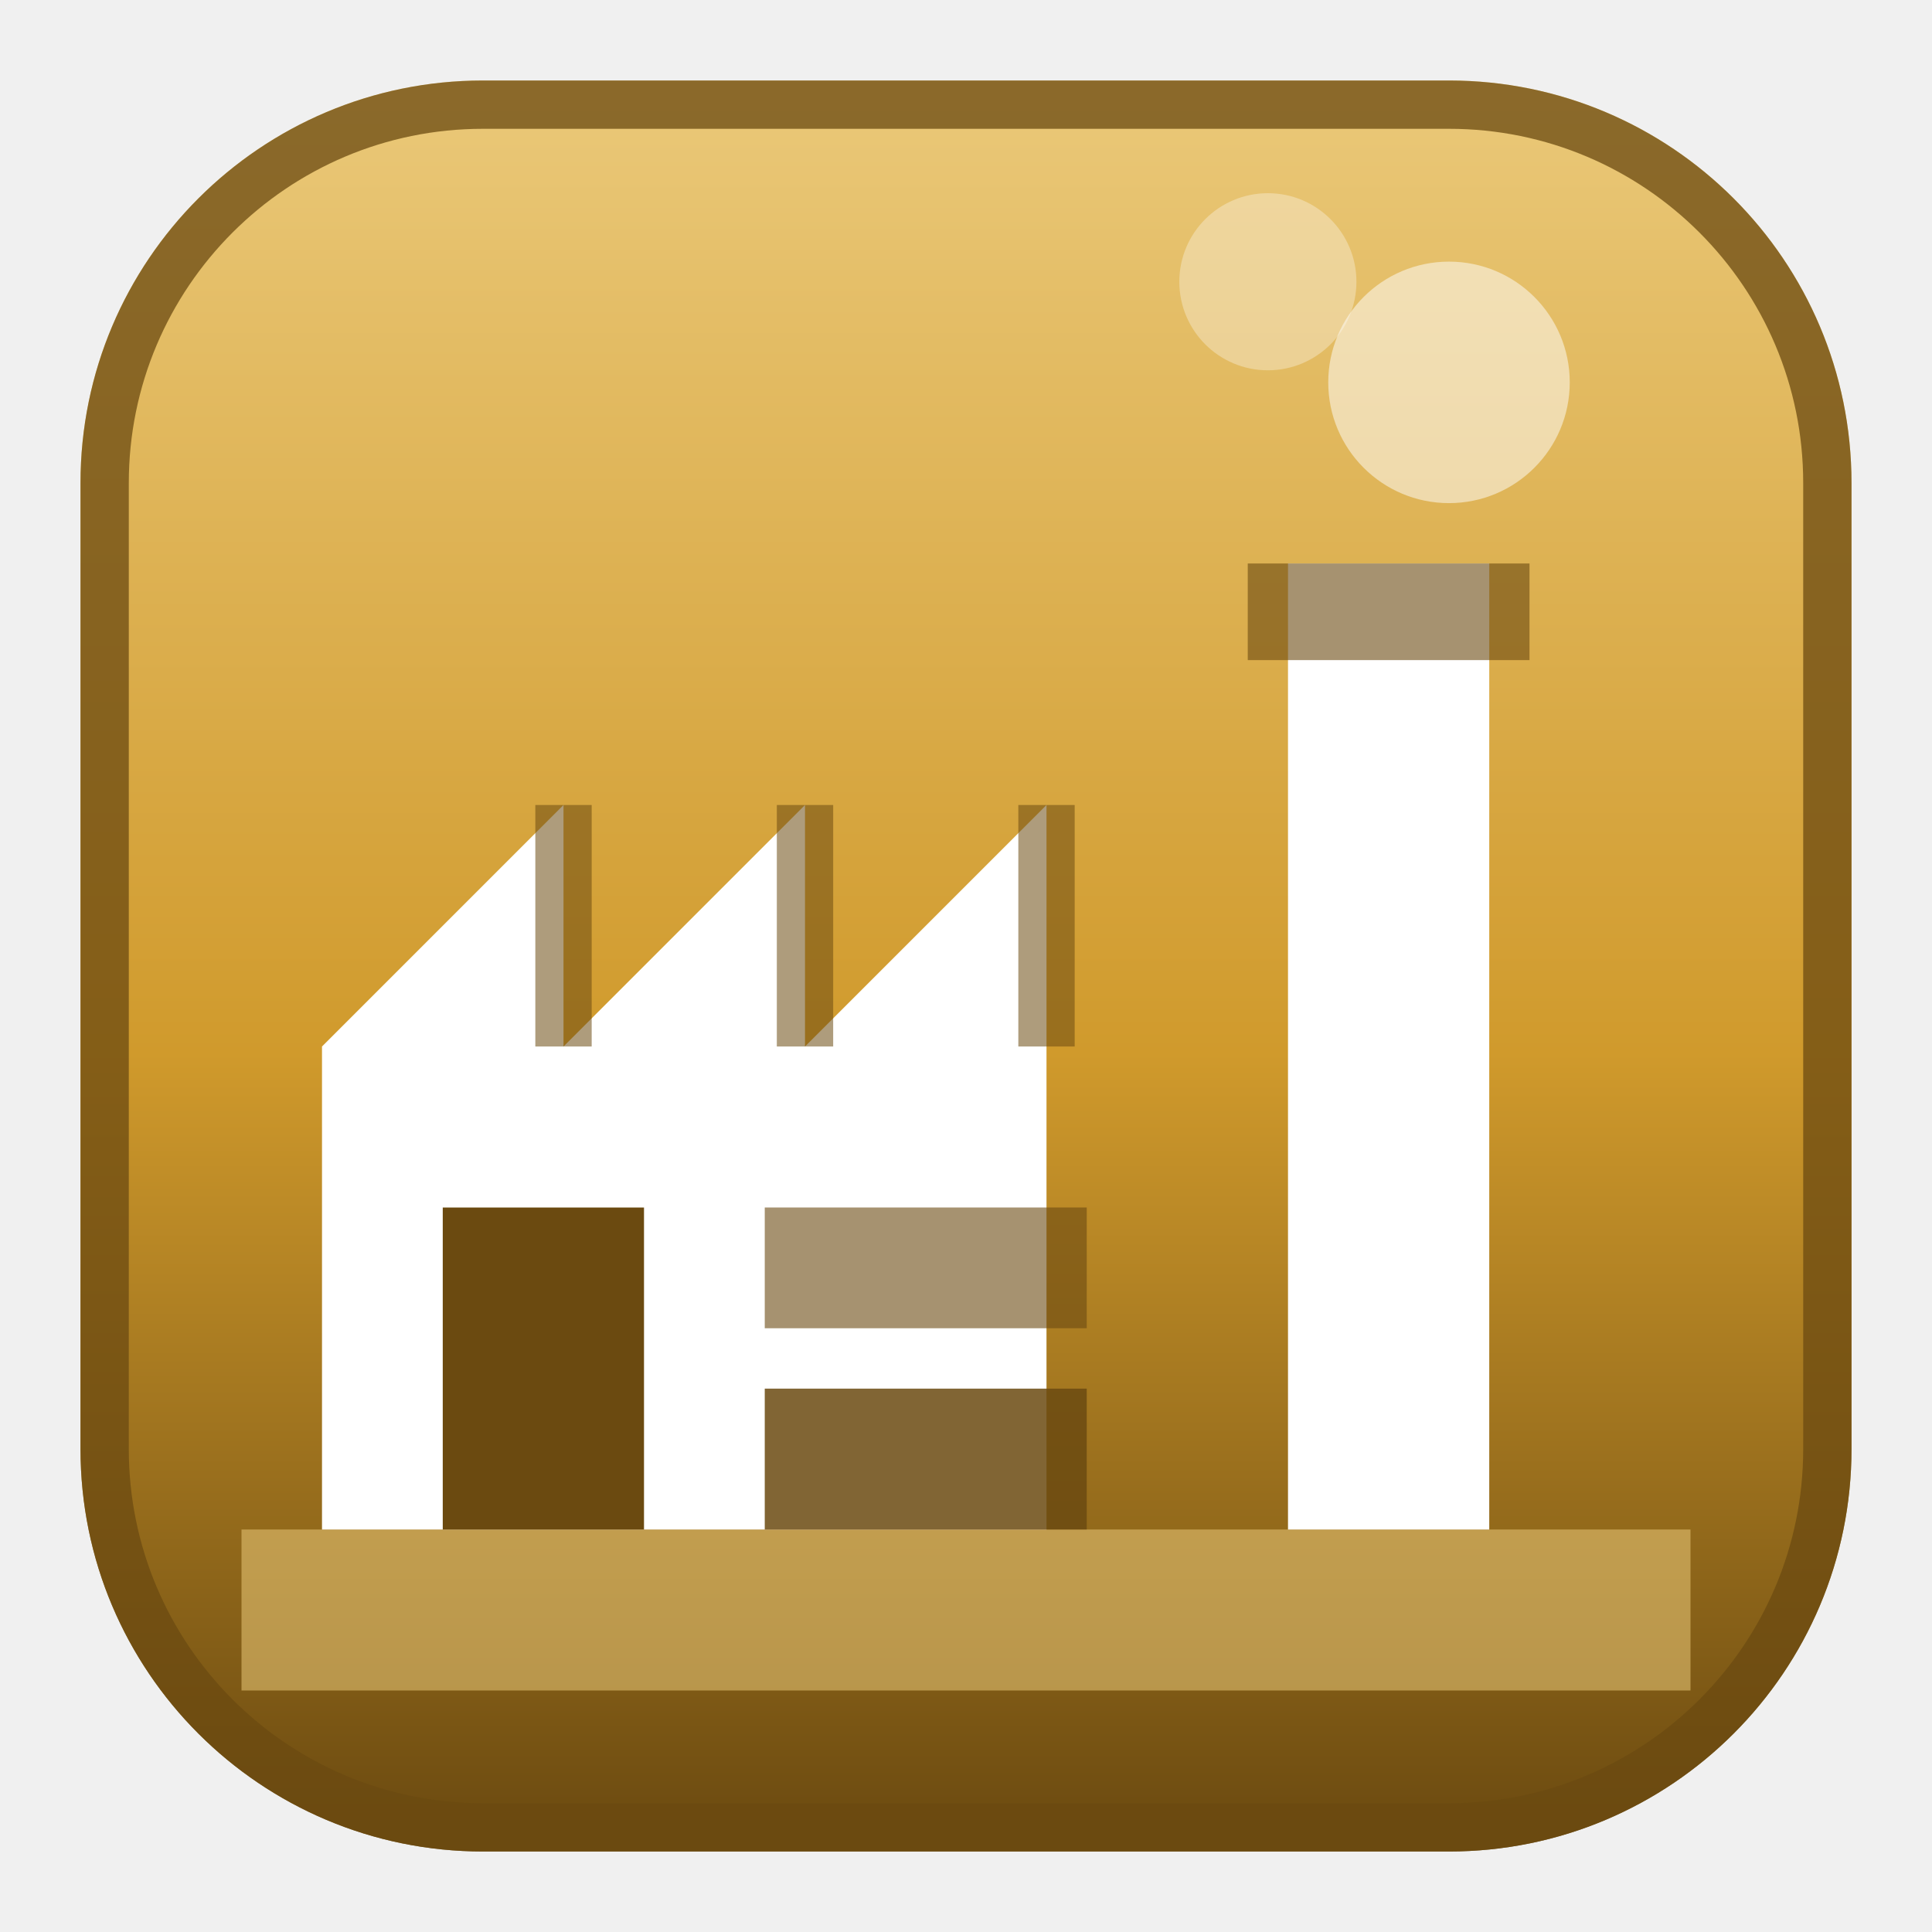
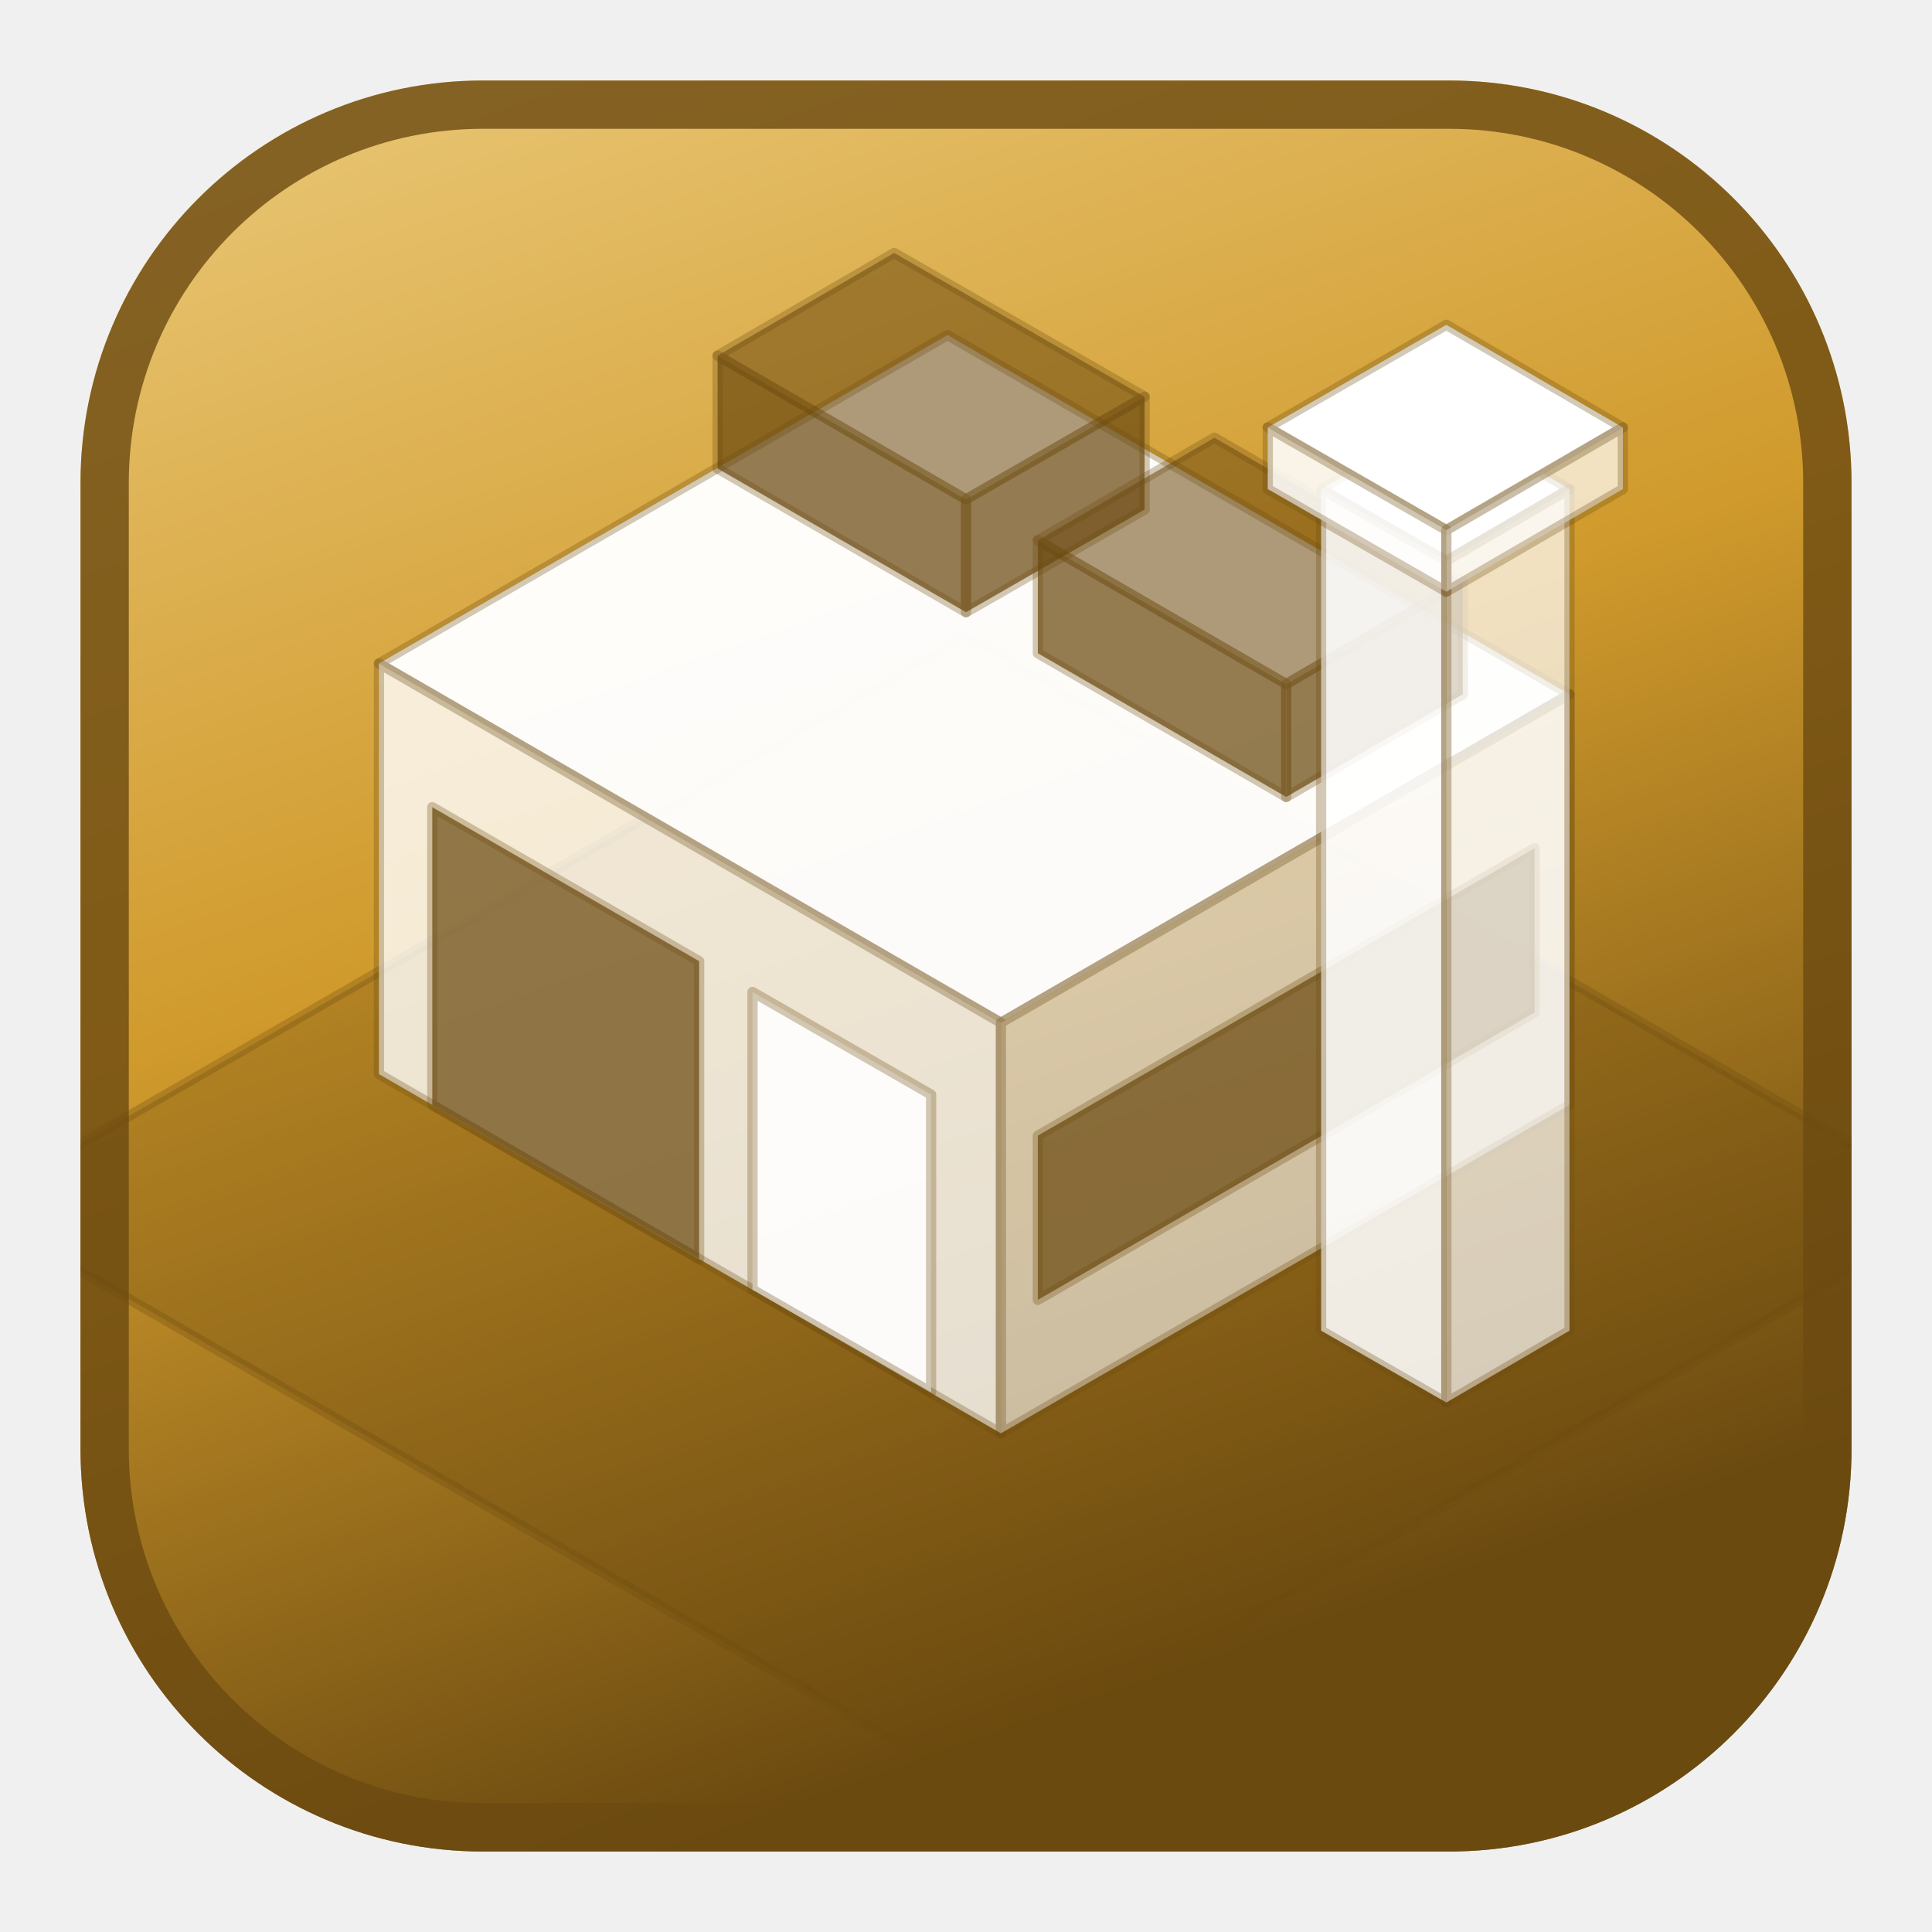
<svg xmlns="http://www.w3.org/2000/svg" viewBox="0 0 48 48" width="48" height="48" role="img" aria-label="Industrial zone">
  <defs>
-     <linearGradient id="g-industrial" x1="0" y1="0" x2="0" y2="1">
+     <linearGradient id="g-industrial" x1="0" y1="0" x2="0.35" y2="1">
      <stop offset="0" stop-color="#eac878" />
-       <stop offset="0.55" stop-color="#d09a2c" />
+       <stop offset="0.5" stop-color="#d09a2c" />
      <stop offset="1" stop-color="#6b4a10" />
    </linearGradient>
    <clipPath id="c-industrial">
      <rect x="2" y="2" width="44" height="44" rx="10" />
    </clipPath>
  </defs>
  <rect x="2" y="2" width="44" height="44" rx="10" fill="url(#g-industrial)" />
  <g clip-path="url(#c-industrial)">
-     <path d="M6 38h36v4H6z" fill="#eac878" opacity=".55" />
-     <path d="M32 14h5v24h-5z" fill="#fff" />
-     <path d="M31 14h7v2.4h-7z" fill="#6b4a10" opacity=".6" />
-     <circle cx="36" cy="9.5" r="3" fill="#fff" opacity=".5" />
-     <circle cx="31.5" cy="7" r="2.2" fill="#fff" opacity=".32" />
-     <path d="M8 38V26l6-6 0 6 6-6 0 6 6-6 0 18z" fill="#fff" />
-     <path d="M14 20v6M20 20v6M26 20v6" stroke="#6b4a10" stroke-width="1.4" opacity=".55" />
-     <path d="M11 30h5v8h-5z" fill="#6b4a10" />
-     <path d="M19 30h8v3h-8z" fill="#6b4a10" opacity=".6" />
-     <path d="M19 34.5h8v3.5h-8z" fill="#6b4a10" opacity=".85" />
+     <g transform="translate(24 30) scale(5.1)" stroke="#6b4a10" stroke-opacity="0.30" stroke-width="0.05" stroke-linejoin="round">
+       <path d="M0.00 -2.80L4.85 0.00L0.00 2.80L-4.85 0.00Z" fill="#6b4a10" fill-opacity="0.30" />
+       <path d="M-0.09 -4.25L2.94 -2.50L0.17 -0.90L-2.86 -2.65Z" fill="#ffffff" fill-opacity="0.97" />
+       <path d="M-2.86 -0.65L0.17 1.10L0.17 -0.90L-2.86 -2.65Z" fill="#ffffff" fill-opacity="0.80" />
+       <path d="M0.17 1.10L2.94 -0.50L2.94 -2.50L0.17 -0.90Z" fill="#ffffff" fill-opacity="0.60" />
+       <path d="M-2.60 -0.50L-1.30 0.25L-1.30 -1.20L-2.60 -1.95Z" fill="#6b4a10" fill-opacity="0.72" />
+       <path d="M-1.04 0.40L-0.17 0.90L-0.17 -0.55L-1.04 -1.05Z" fill="#ffffff" fill-opacity="0.88" />
+       <path d="M0.35 0.45L2.77 -0.95L2.77 -1.75L0.35 -0.35Z" fill="#6b4a10" fill-opacity="0.72" />
+       <path d="M-0.35 -4.65L0.87 -3.95L0.00 -3.45L-1.21 -4.15Z" fill="#6b4a10" fill-opacity="0.55" />
+       <path d="M-1.21 -3.60L0.00 -2.90L0.00 -3.45L-1.21 -4.15Z" fill="#6b4a10" fill-opacity="0.72" />
+       <path d="M0.00 -2.90L0.87 -3.40L0.87 -3.95L0.00 -3.45Z" fill="#6b4a10" fill-opacity="0.72" />
+       <path d="M1.21 -3.75L2.42 -3.05L1.56 -2.55L0.35 -3.25Z" fill="#6b4a10" fill-opacity="0.55" />
+       <path d="M0.35 -2.70L1.56 -2.00L1.56 -2.55L0.35 -3.25Z" fill="#6b4a10" fill-opacity="0.72" />
+       <path d="M1.56 -2.00L2.42 -2.50L2.42 -3.05L1.56 -2.55Z" fill="#6b4a10" fill-opacity="0.72" />
+       <path d="M2.34 -3.85L2.94 -3.50L2.34 -3.15L1.73 -3.50Z" fill="#ffffff" fill-opacity="1.00" />
+       <path d="M1.73 0.60L2.34 0.95L2.34 -3.15L1.73 -3.50Z" fill="#ffffff" fill-opacity="0.88" />
+       <path d="M2.34 0.95L2.94 0.60L2.94 -3.50L2.34 -3.15Z" fill="#ffffff" fill-opacity="0.70" />
+       <path d="M2.34 -4.30L3.20 -3.80L2.34 -3.30L1.47 -3.80Z" fill="#ffffff" fill-opacity="1.00" />
+       <path d="M1.47 -3.50L2.34 -3.00L2.34 -3.30L1.47 -3.80Z" fill="#ffffff" fill-opacity="0.88" />
+       <path d="M2.34 -3.00L3.20 -3.50L3.20 -3.80L2.34 -3.30Z" fill="#ffffff" fill-opacity="0.70" />
+     </g>
  </g>
-   <rect x="2.6" y="2.6" width="42.8" height="42.8" rx="9.4" fill="none" stroke="#6b4a10" stroke-width="1.2" opacity=".75" />
+   <rect x="2.6" y="2.6" width="42.8" height="42.8" rx="9.4" fill="none" stroke="#6b4a10" stroke-width="1.2" opacity=".8" />
</svg>
